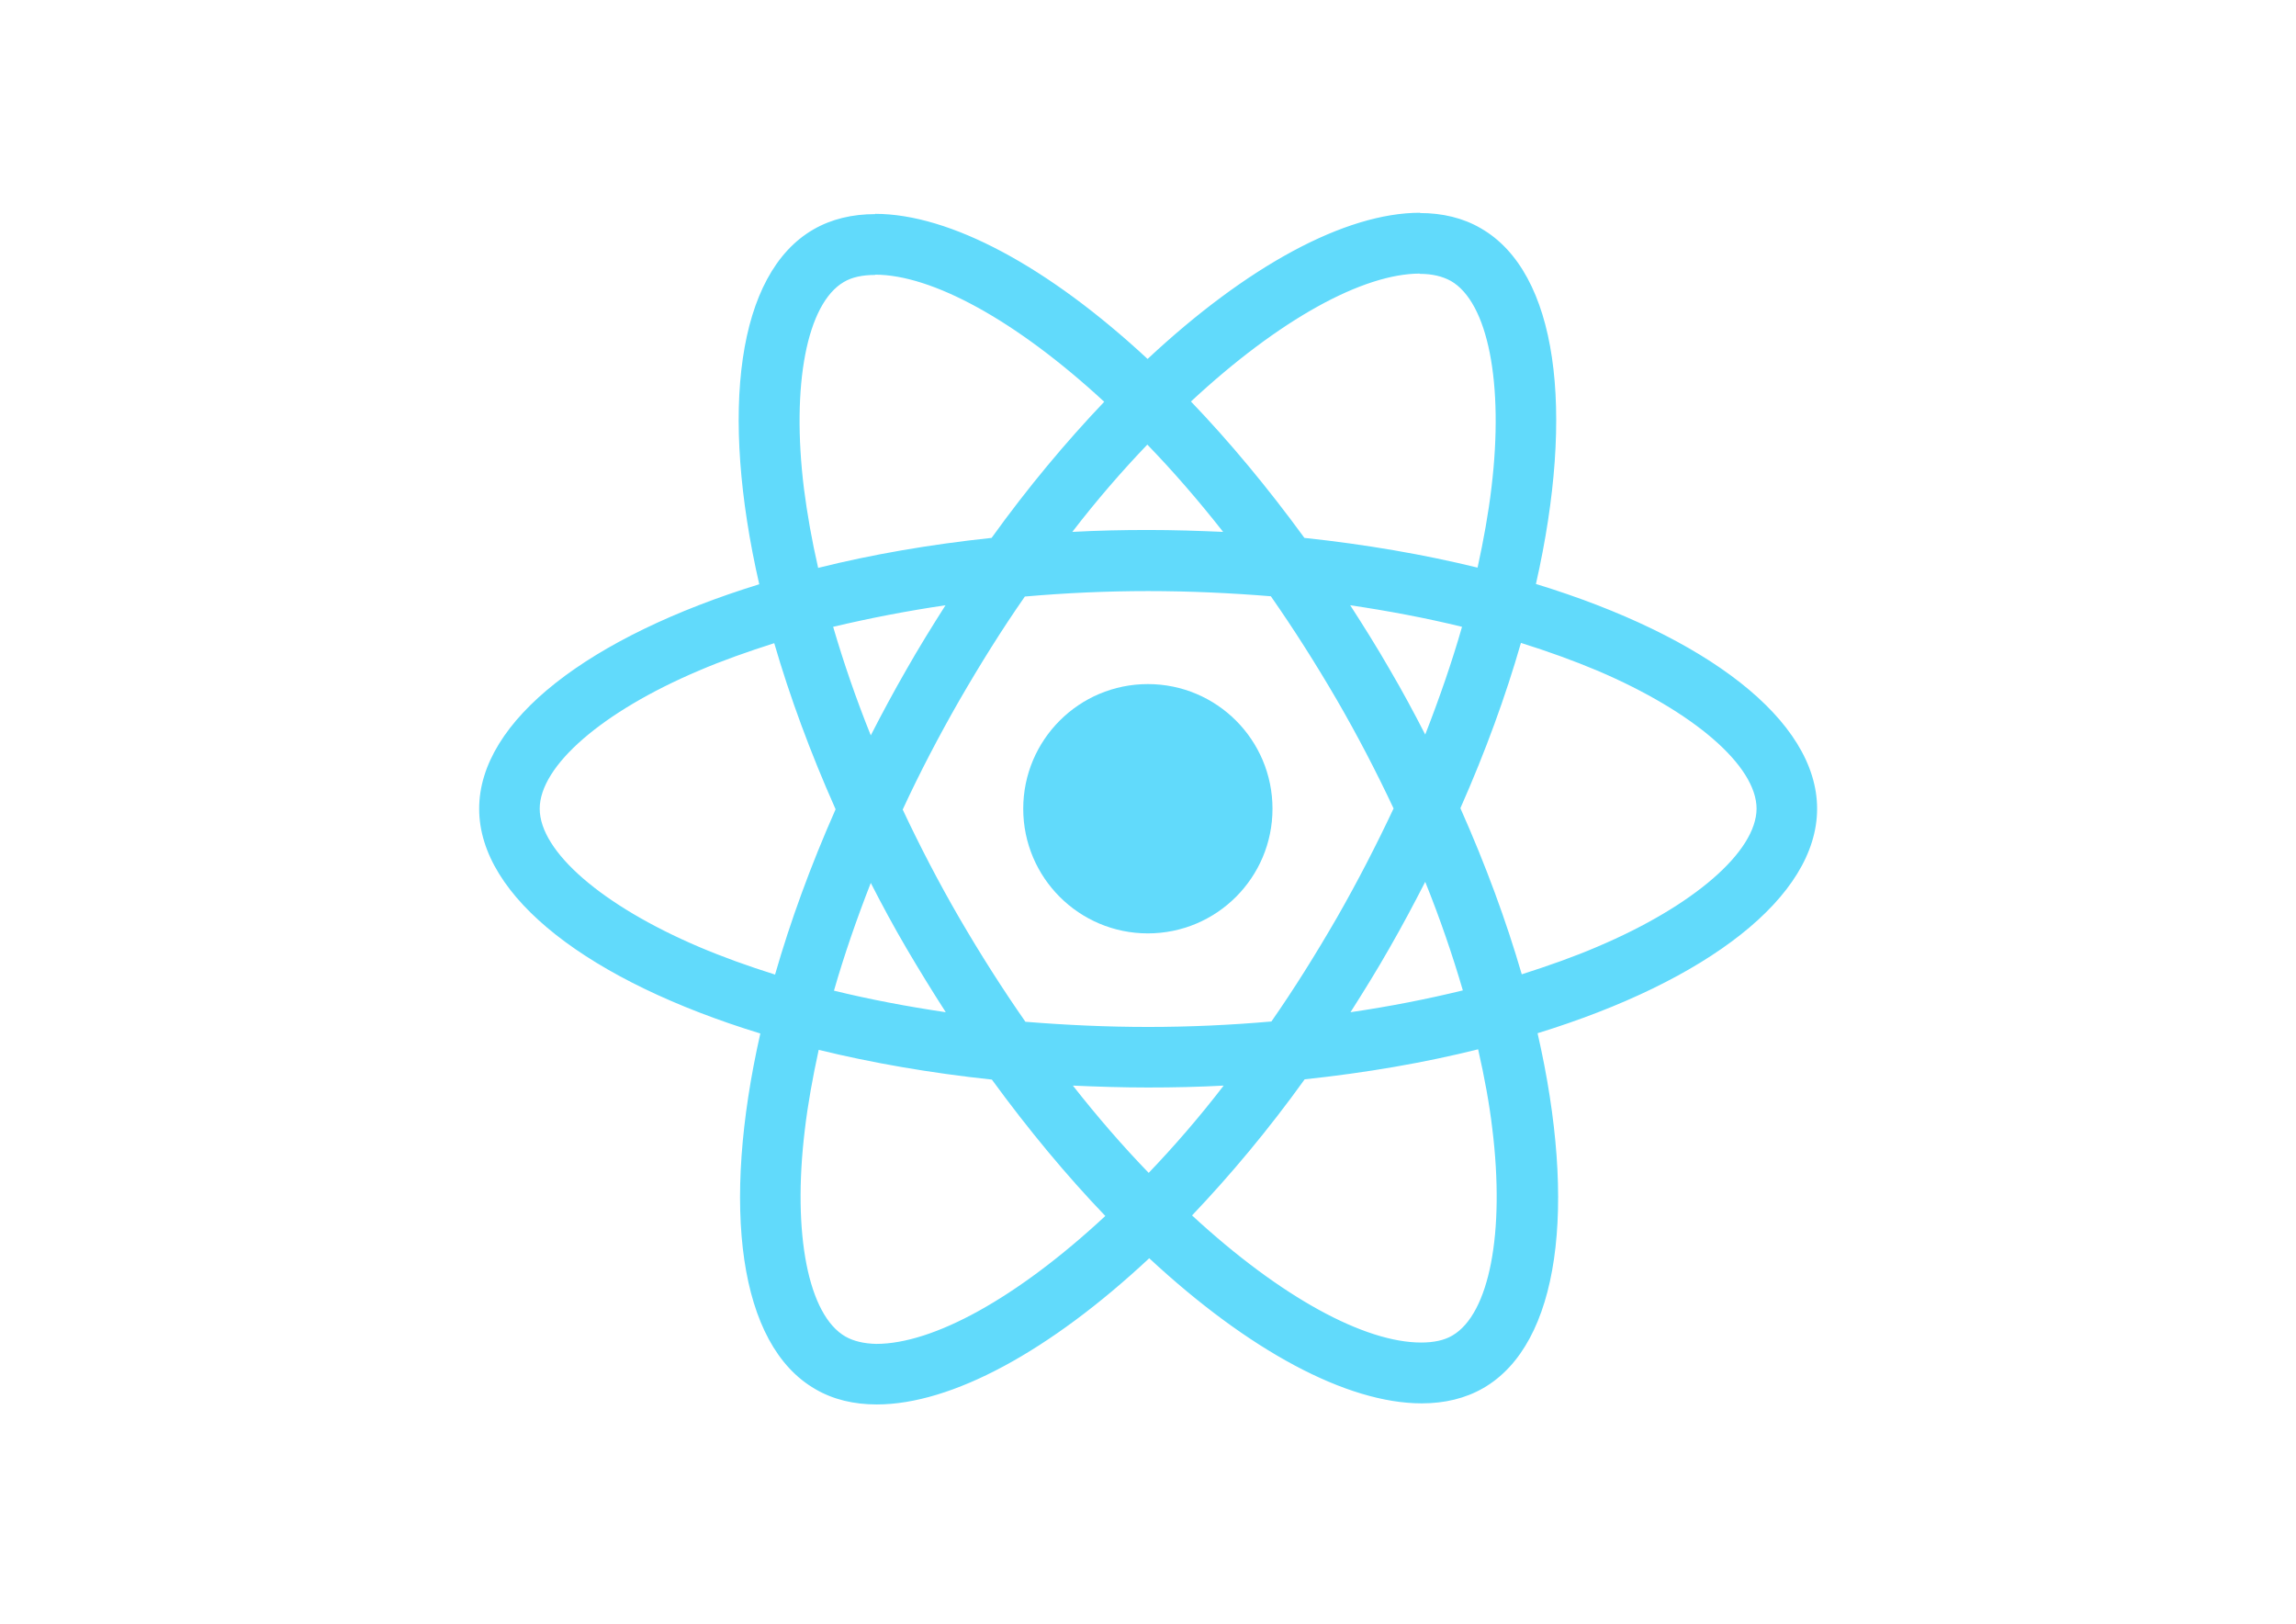
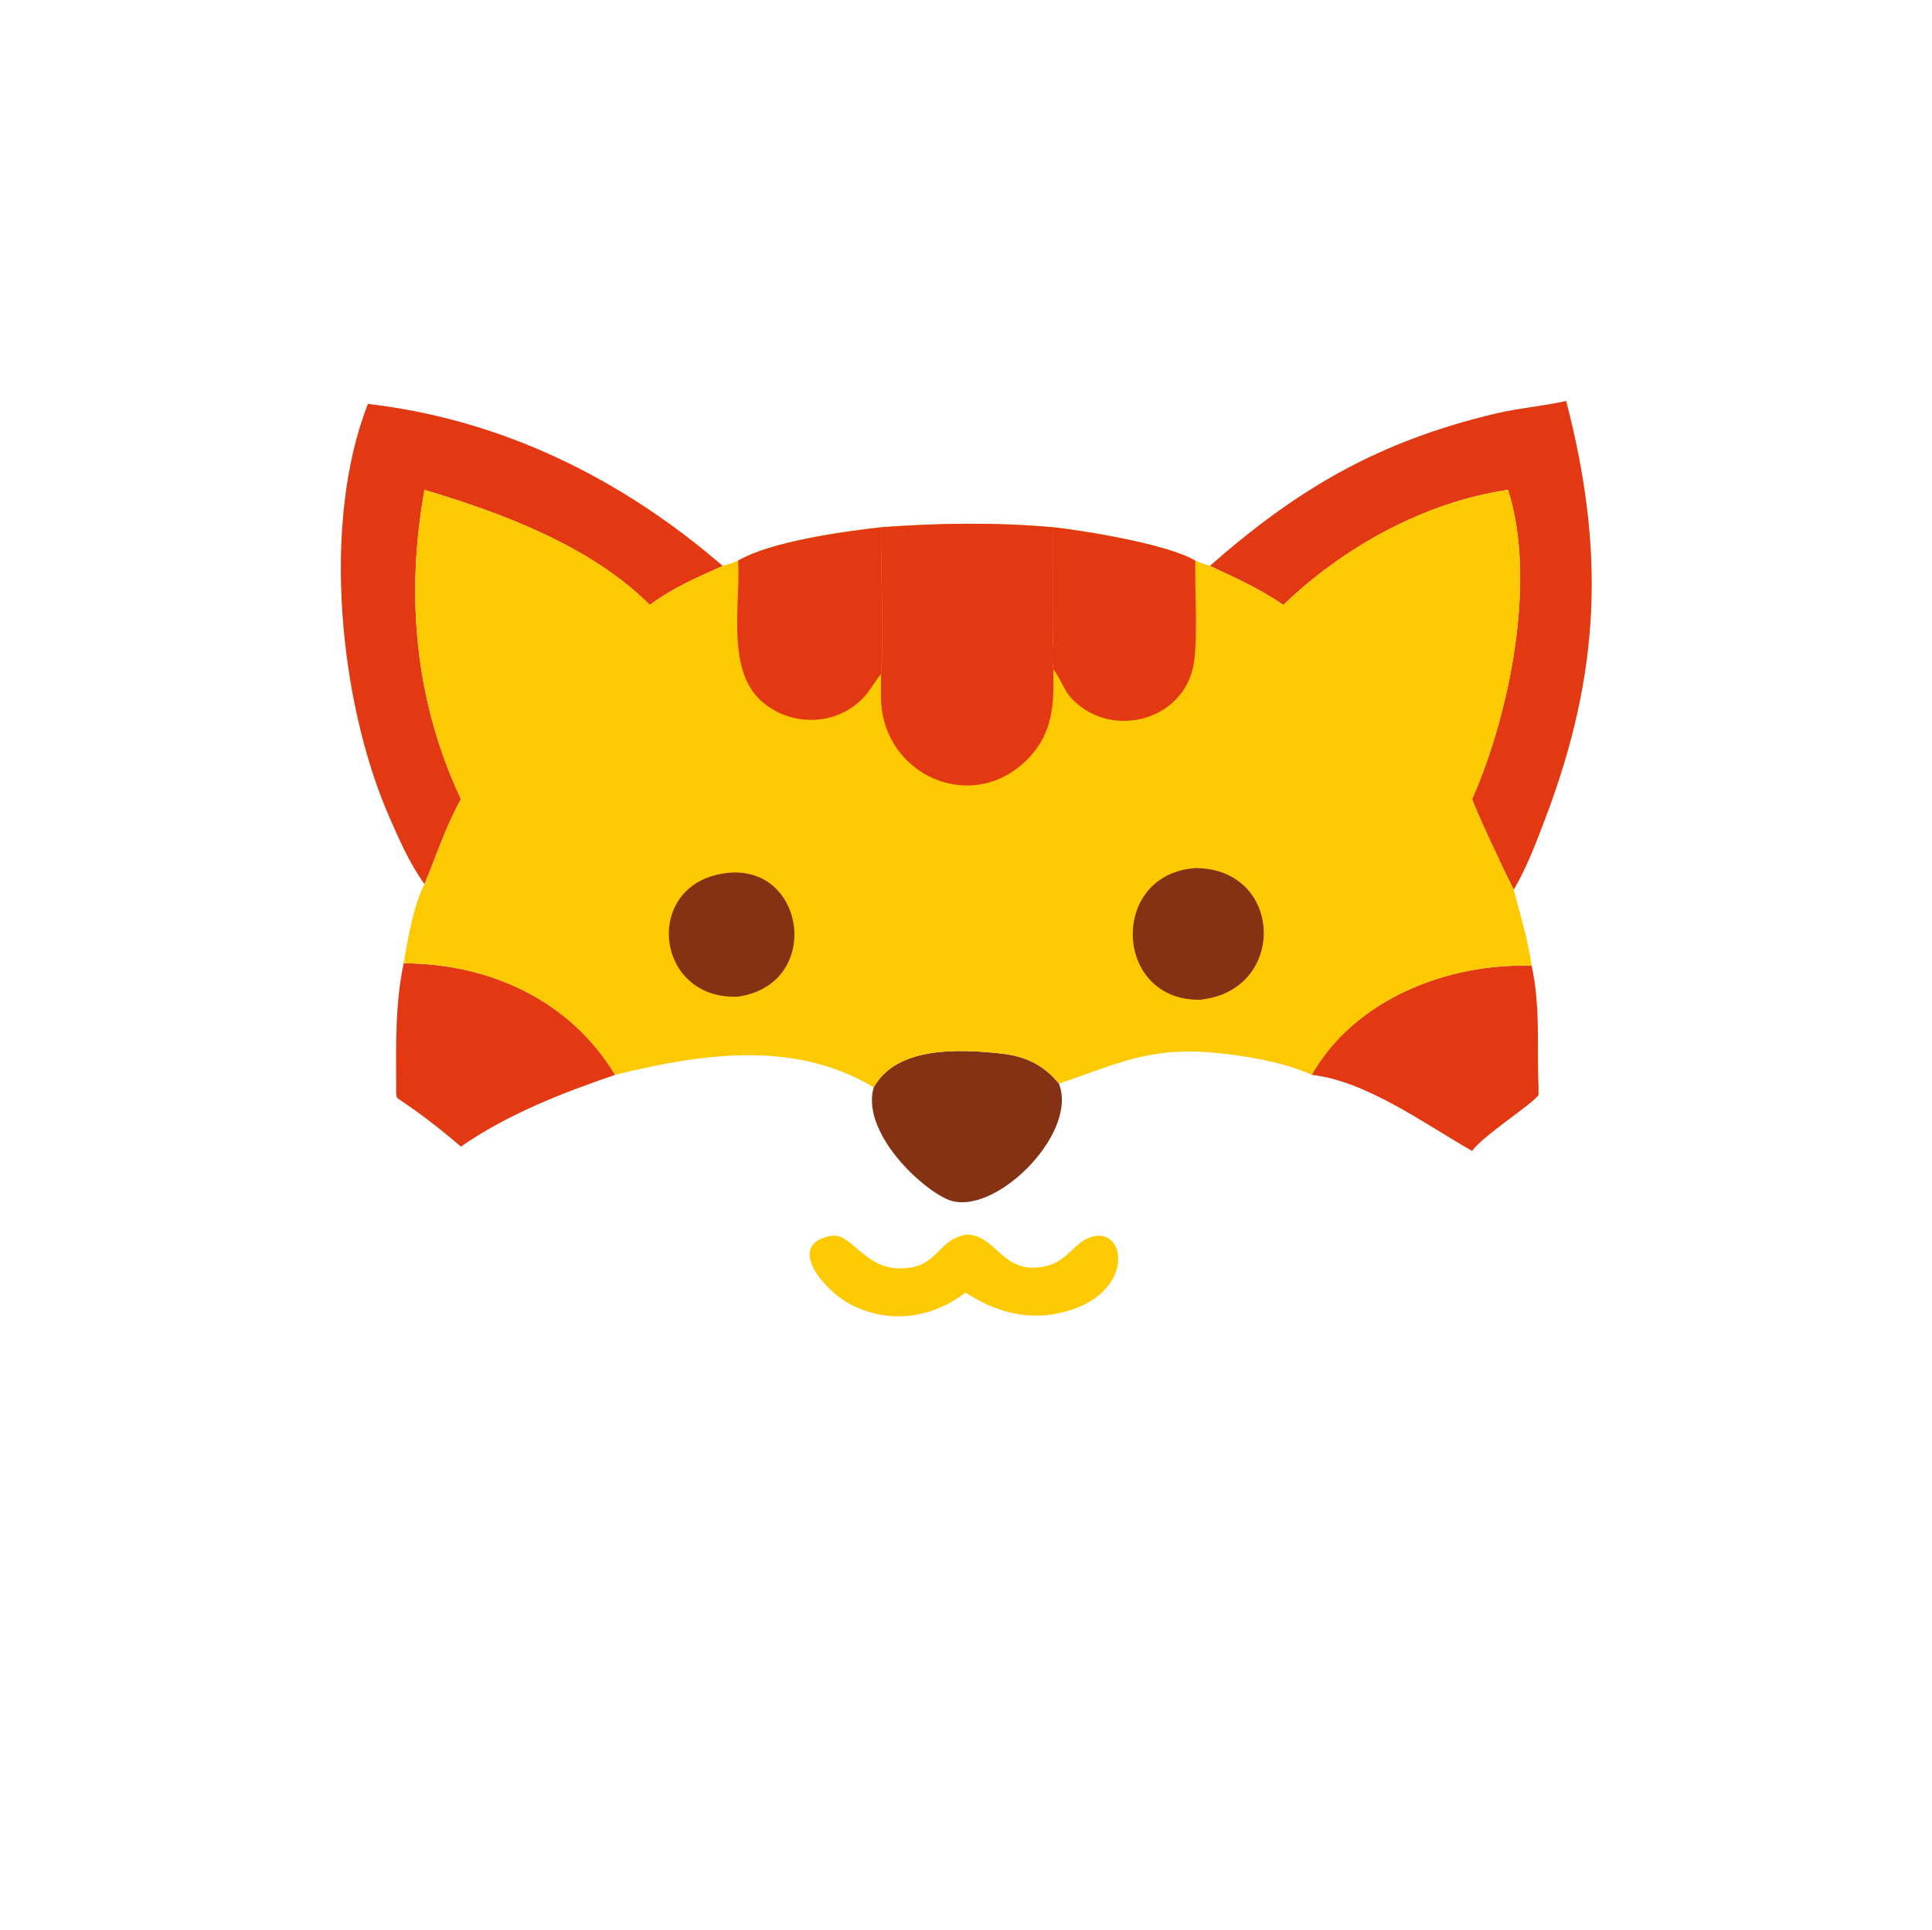
- <svg xmlns="http://www.w3.org/2000/svg" viewBox="0 0 841.9 595.3">
-   <g fill="#61DAFB">
-     <path d="M666.3 296.5c0-32.5-40.7-63.3-103.1-82.4 14.4-63.6 8-114.2-20.2-130.4-6.5-3.8-14.1-5.6-22.4-5.6v22.3c4.6 0 8.3.9 11.4 2.6 13.6 7.8 19.5 37.5 14.9 75.7-1.1 9.4-2.9 19.3-5.1 29.4-19.6-4.8-41-8.5-63.5-10.9-13.5-18.5-27.5-35.3-41.6-50 32.6-30.3 63.2-46.9 84-46.9V78c-27.5 0-63.5 19.6-99.9 53.6-36.4-33.8-72.4-53.2-99.9-53.2v22.3c20.7 0 51.4 16.5 84 46.6-14 14.7-28 31.4-41.3 49.9-22.6 2.4-44 6.1-63.6 11-2.3-10-4-19.7-5.2-29-4.7-38.2 1.1-67.9 14.6-75.8 3-1.8 6.9-2.6 11.5-2.6V78.5c-8.4 0-16 1.8-22.6 5.6-28.1 16.2-34.4 66.7-19.9 130.1-62.2 19.2-102.7 49.9-102.7 82.3 0 32.5 40.7 63.3 103.1 82.4-14.4 63.6-8 114.2 20.2 130.4 6.5 3.8 14.1 5.6 22.5 5.6 27.5 0 63.5-19.6 99.9-53.6 36.4 33.8 72.4 53.2 99.9 53.2 8.4 0 16-1.8 22.6-5.6 28.1-16.2 34.4-66.7 19.9-130.1 62-19.1 102.5-49.9 102.5-82.3zm-130.2-66.7c-3.7 12.9-8.3 26.2-13.5 39.5-4.1-8-8.4-16-13.1-24-4.6-8-9.5-15.8-14.4-23.4 14.2 2.1 27.9 4.7 41 7.9zm-45.8 106.5c-7.8 13.5-15.8 26.3-24.1 38.2-14.9 1.3-30 2-45.2 2-15.1 0-30.2-.7-45-1.9-8.3-11.9-16.4-24.6-24.2-38-7.6-13.1-14.5-26.4-20.8-39.8 6.2-13.4 13.2-26.8 20.7-39.9 7.8-13.5 15.8-26.3 24.1-38.2 14.9-1.3 30-2 45.2-2 15.1 0 30.2.7 45 1.9 8.3 11.9 16.4 24.6 24.2 38 7.6 13.1 14.5 26.4 20.8 39.8-6.3 13.4-13.2 26.8-20.7 39.9zm32.3-13c5.4 13.4 10 26.8 13.8 39.8-13.1 3.2-26.9 5.9-41.2 8 4.9-7.7 9.8-15.6 14.4-23.7 4.6-8 8.9-16.1 13-24.1zM421.2 430c-9.3-9.6-18.6-20.3-27.8-32 9 .4 18.2.7 27.5.7 9.4 0 18.7-.2 27.8-.7-9 11.7-18.3 22.4-27.5 32zm-74.4-58.9c-14.2-2.1-27.9-4.7-41-7.9 3.7-12.9 8.3-26.2 13.5-39.5 4.1 8 8.4 16 13.1 24 4.7 8 9.5 15.8 14.4 23.4zM420.7 163c9.3 9.6 18.6 20.3 27.8 32-9-.4-18.2-.7-27.5-.7-9.4 0-18.7.2-27.8.7 9-11.7 18.3-22.4 27.5-32zm-74 58.9c-4.9 7.7-9.8 15.6-14.4 23.7-4.6 8-8.9 16-13 24-5.4-13.4-10-26.8-13.8-39.8 13.1-3.1 26.9-5.8 41.2-7.9zm-90.5 125.2c-35.4-15.1-58.3-34.9-58.3-50.6 0-15.7 22.9-35.6 58.3-50.6 8.6-3.7 18-7 27.7-10.1 5.7 19.6 13.2 40 22.5 60.9-9.2 20.8-16.6 41.1-22.2 60.6-9.9-3.1-19.3-6.5-28-10.2zM310 490c-13.6-7.8-19.5-37.5-14.9-75.7 1.1-9.4 2.9-19.3 5.1-29.4 19.6 4.8 41 8.5 63.5 10.9 13.5 18.5 27.5 35.3 41.6 50-32.6 30.3-63.2 46.9-84 46.9-4.5-.1-8.3-1-11.3-2.7zm237.2-76.2c4.7 38.2-1.1 67.9-14.6 75.8-3 1.8-6.9 2.6-11.5 2.6-20.7 0-51.4-16.5-84-46.6 14-14.7 28-31.4 41.3-49.9 22.6-2.4 44-6.1 63.6-11 2.3 10.1 4.1 19.8 5.2 29.1zm38.5-66.7c-8.6 3.7-18 7-27.7 10.1-5.7-19.6-13.2-40-22.5-60.9 9.2-20.8 16.6-41.1 22.2-60.6 9.9 3.1 19.3 6.5 28.1 10.2 35.4 15.1 58.3 34.9 58.3 50.6-.1 15.7-23 35.6-58.4 50.6zM320.8 78.4z" />
-     <circle cx="420.9" cy="296.5" r="45.7" />
-     <path d="M520.5 78.1z" />
-   </g>
+ <svg xmlns="http://www.w3.org/2000/svg" width="1024" height="1023">
+   <path fill="#FEFEFE" transform="scale(2 2)" d="M407.739 288.235L407.909 289.35L408.263 289.46C411.831 286.837 416.185 284.083 420.834 284.804C435.186 287.03 430.561 305.572 409.724 309.353C409.543 305.825 410.805 292.438 407.739 290.202C407.688 289.542 407.719 288.896 407.739 288.235Z" />
+   <path fill="#FEFEFE" transform="scale(2 2)" d="M104.992 310.369C101.573 310.682 84.318 302.311 82.828 296.546C81.645 291.969 83.394 286.595 88.391 285.525C94.231 284.274 100.282 288.016 104.992 291.008C104.818 297.433 104.857 303.941 104.992 310.369Z" />
+   <path fill="#FEFEFE" transform="scale(2 2)" d="M104.992 311.809C106.554 319.959 106.031 326.975 108.705 335.761C100.801 335.993 84.77 337.233 83.271 326.308C81.952 316.688 91.064 312.473 99.454 312.404C101.215 312.39 102.986 312.871 104.735 312.689L104.992 311.809Z" />
+   <path fill="#FEFEFE" transform="scale(2 2)" d="M402.576 335.761C404.037 331.547 405.768 327.405 406.874 323.074C407.678 319.926 408.111 312.643 409.724 310.369L409.934 310.708C433.411 313.33 434.036 332.266 420.252 335.335C416.529 336.164 406.501 336.078 402.576 335.761Z" />
+   <path fill="#E33913" transform="scale(2 2)" d="M97.506 107.069C132.88 111.144 164.708 126.81 191.524 150.004C184.882 152.985 178.06 155.925 172.229 160.352C156.471 144.703 133.256 136.058 112.502 129.852C107.439 157.829 109.975 185.93 122.146 211.812C117.691 220.069 115.857 226.341 112.502 234.348C108.568 228.949 105.704 222.395 103.043 216.279C89.949 186.179 85.102 138.548 97.506 107.069Z" />
+   <path fill="#E33913" transform="scale(2 2)" d="M320.621 150.004C343.933 129.498 365.344 116.991 396.35 109.62C402.53 108.15 408.893 107.679 415.051 106.286C425.258 145.541 424.33 177.964 409.563 216.839C407.12 223.271 404.651 229.911 401.145 235.853C399.17 231.984 391.419 215.622 390.12 211.812C399.96 189.68 407.382 153.849 399.64 129.852C377.579 133.064 356.027 145.006 340.112 160.352C334.145 156.214 327.2 153.031 320.621 150.004Z" />
+   <path fill="#FEFEFE" transform="scale(2 2)" d="M106.98 255.348C129.531 255.39 150.991 265.002 163.019 284.912C185.597 279.341 210.453 275.496 231.543 288.235C237.623 277.332 253.926 278.071 265.009 279.228C271.506 279.906 276.48 282.143 280.619 287.232C293.527 282.966 302.674 278.183 317.486 278.767C326.148 279.108 340.01 281.275 347.618 284.912C358.979 264.883 383.59 255.261 405.905 256.003C408.308 267.026 407.23 277.238 407.739 288.235C407.719 288.896 407.688 289.542 407.739 290.202C410.805 292.438 409.543 305.825 409.724 309.353L409.724 310.369C408.111 312.643 407.678 319.926 406.874 323.074C405.768 327.405 404.037 331.547 402.576 335.761L402.576 335.761C401.657 336.35 395.431 348.774 393.859 351.325C378.589 376.117 355.566 394.753 326.985 401.527C313.798 404.652 299.746 403.741 286.306 403.732L216.801 403.731C186.384 403.716 166.123 399.542 141.028 379.415C128.73 369.552 112.356 351.241 108.705 335.761C106.031 326.975 106.554 319.959 104.992 311.809L104.992 310.369C104.857 303.941 104.818 297.433 104.992 291.008C104.969 290.084 104.986 289.159 104.992 288.235C104.936 277.535 104.713 265.836 106.98 255.348Z" />
+   <path fill="#FEFEFE" transform="scale(2 2)" d="M104.992 288.235C105.006 289.104 104.869 290.308 105.287 291.081C111.271 295.049 116.706 299.253 122.146 303.932C127.806 309.686 140.189 321.889 139.924 330.295C139.708 337.172 129.072 335.786 124.544 335.779L108.705 335.761C106.031 326.975 106.554 319.959 104.992 311.809L104.992 310.369C104.857 303.941 104.818 297.433 104.992 291.008C104.969 290.084 104.986 289.159 104.992 288.235Z" />
+   <path fill="#FEFEFE" transform="scale(2 2)" d="M407.739 290.202C410.805 292.438 409.543 305.825 409.724 309.353L409.724 310.369C408.111 312.643 407.678 319.926 406.874 323.074C405.768 327.405 404.037 331.547 402.576 335.761L402.576 335.761C398.211 336.472 389.415 335.676 384.63 335.726C381.099 335.762 372.139 337.786 371.527 332.298C370.633 324.281 384.946 311.867 389.834 305.468L390.12 305.087C393.318 300.714 406.329 292.585 407.739 290.202Z" />
+   <path fill="#FDC901" transform="scale(2 2)" d="M255.892 327.294C263.219 326.944 265.224 336.338 274.195 336.029C283 335.725 283.822 329.319 289.538 327.783C298.903 325.267 300.934 343.996 280.236 348.175C271.504 349.939 263.199 347.465 255.892 342.606C246.915 349.48 235.371 351.149 225.117 345.596C217.969 341.724 208.226 329.722 220.247 327.594C225.466 326.67 228.817 335.765 237.678 336.184C248.645 336.702 247.881 328.816 255.892 327.294Z" />
+   <path fill="#843213" transform="scale(2 2)" d="M231.543 288.235C237.623 277.332 253.926 278.071 265.009 279.228C271.506 279.906 276.48 282.143 280.619 287.232C285.978 300.707 262.746 323.405 250.856 317.822C242.498 313.898 228.294 299.341 231.543 288.235Z" />
+   <path fill="#E33913" transform="scale(2 2)" d="M106.98 255.348C129.531 255.39 150.991 265.002 163.019 284.912C148.869 289.743 134.512 295.357 122.146 303.932C116.706 299.253 111.271 295.049 105.287 291.081C104.869 290.308 105.006 289.104 104.992 288.235C104.936 277.535 104.713 265.836 106.98 255.348Z" />
+   <path fill="#E33913" transform="scale(2 2)" d="M347.618 284.912C358.979 264.883 383.59 255.261 405.905 256.003C408.308 267.026 407.23 277.238 407.739 288.235C407.719 288.896 407.688 289.542 407.739 290.202C406.329 292.585 393.318 300.714 390.12 305.087C377.585 297.951 362.121 286.541 347.618 284.912Z" />
+   <path fill="#FDC901" transform="scale(2 2)" d="M340.112 160.352C356.027 145.006 377.579 133.064 399.64 129.852C407.382 153.849 399.96 189.68 390.12 211.812C391.419 215.622 399.17 231.984 401.145 235.853C402.919 242.62 404.912 249.048 405.905 256.003C383.59 255.261 358.979 264.883 347.618 284.912C340.01 281.275 326.148 279.108 317.486 278.767C302.674 278.183 293.527 282.966 280.619 287.232C276.48 282.143 271.506 279.906 265.009 279.228C253.926 278.071 237.623 277.332 231.543 288.235C210.453 275.496 185.597 279.341 163.019 284.912C150.991 265.002 129.531 255.39 106.98 255.348C108.059 249.01 109.574 239.994 112.502 234.348C115.857 226.341 117.691 220.069 122.146 211.812C109.975 185.93 107.439 157.829 112.502 129.852C133.256 136.058 156.471 144.703 172.229 160.352C178.06 155.925 184.882 152.985 191.524 150.004C192.933 149.683 194.263 149.134 195.608 148.616C204.154 143.542 223.627 140.869 233.485 139.762C248.623 138.63 264 138.408 279.126 139.762C287.557 140.683 309.399 144.243 316.764 148.616C318.041 149.118 319.315 149.583 320.621 150.004C327.2 153.031 334.145 156.214 340.112 160.352Z" />
+   <path fill="#843213" transform="scale(2 2)" d="M193.168 231.352C213.698 229.551 217.859 260.935 195.608 264.175C173.155 265.194 170.091 233.498 193.168 231.352Z" />
+   <path fill="#843213" transform="scale(2 2)" d="M316.764 230.109C340.231 230.138 341.212 262.59 318.101 264.993C295.175 265.478 293.773 231.768 316.764 230.109Z" />
+   <path fill="#E33913" transform="scale(2 2)" d="M279.126 139.762C287.557 140.683 309.399 144.243 316.764 148.616C316.553 156.107 317.678 171.215 316.004 177.614C312.352 191.574 293.831 195.707 283.976 185.125C281.74 182.724 281.015 179.634 279.126 177.448C278.643 174.111 279.108 170.123 279.112 166.71L279.126 139.762Z" />
+   <path fill="#E33913" transform="scale(2 2)" d="M195.608 148.616C204.154 143.542 223.627 140.869 233.485 139.762C233.354 152.127 234.306 166.561 233.485 178.652C231.936 180.571 230.775 182.742 229.115 184.598C221.975 192.58 209.387 192.825 201.582 185.658C192.535 177.35 196.234 160.187 195.624 148.874L195.608 148.616Z" />
+   <path fill="#E33913" transform="scale(2 2)" d="M233.485 139.762C248.623 138.63 264 138.408 279.126 139.762L279.112 166.71C279.108 170.123 278.643 174.111 279.126 177.448C279.351 186.365 279.155 194.015 272.654 200.883C258.05 216.31 233.555 205.672 233.477 184.697L233.485 178.652C234.306 166.561 233.354 152.127 233.485 139.762Z" />
</svg>
